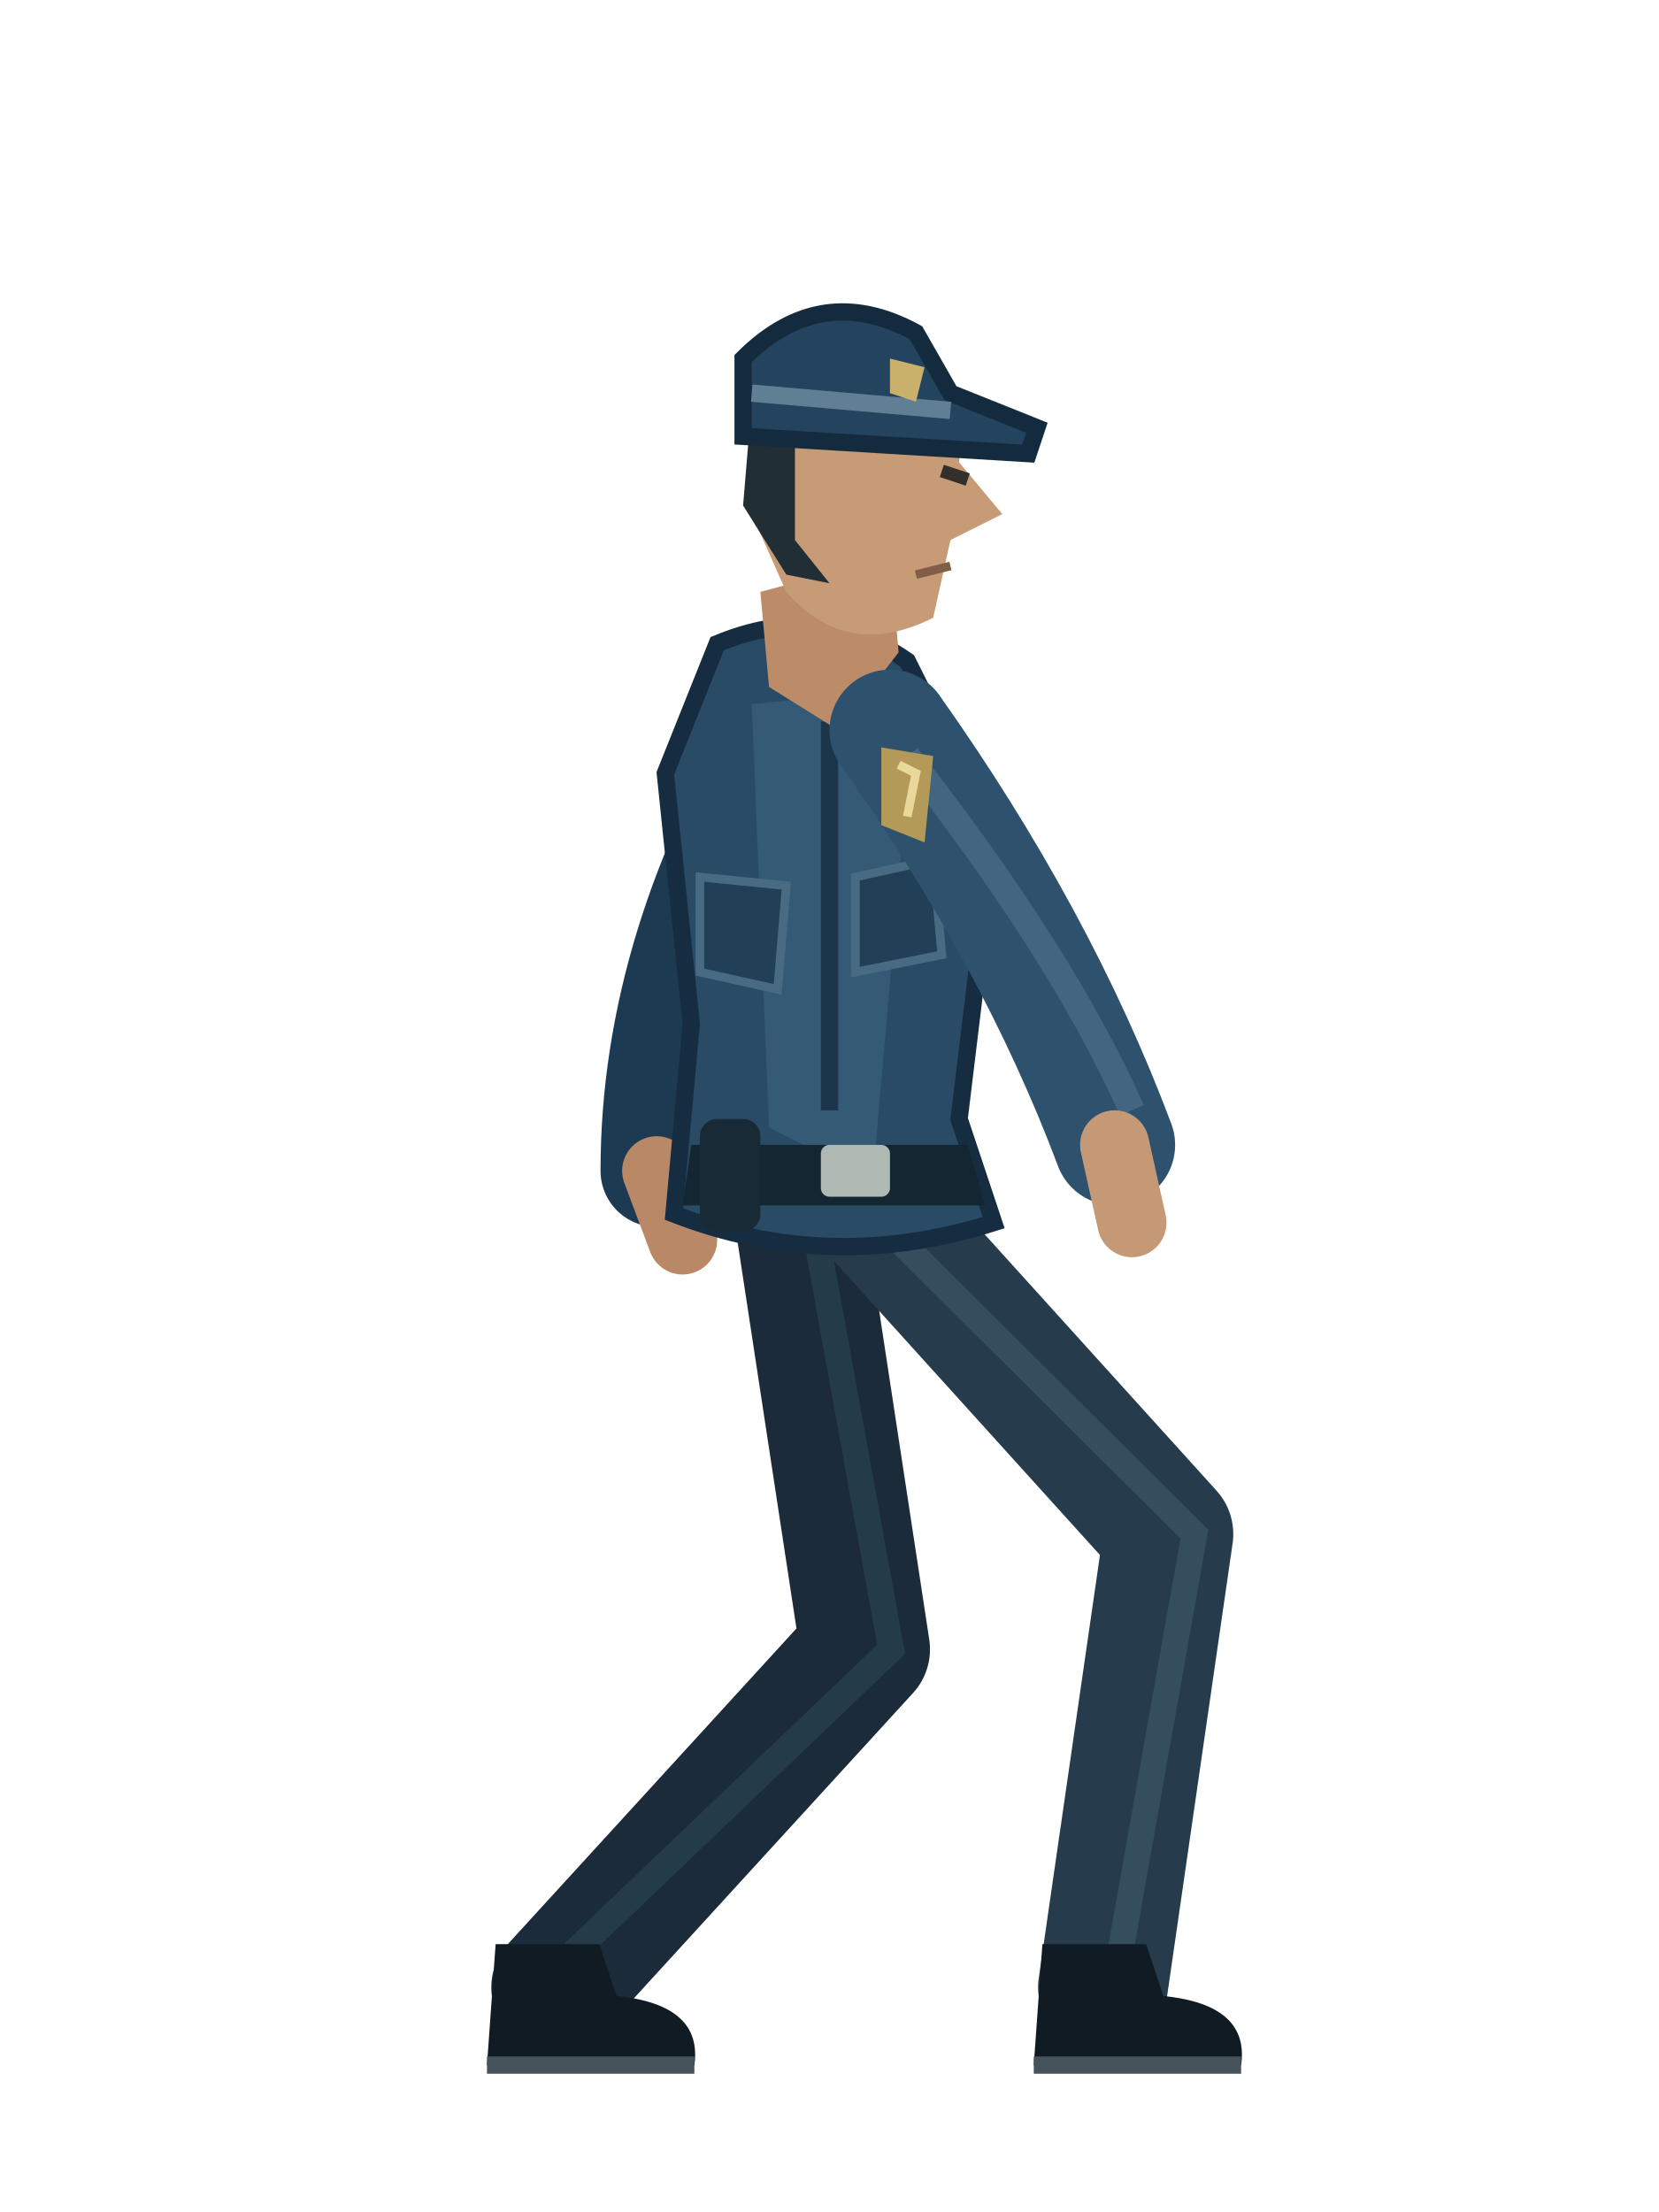
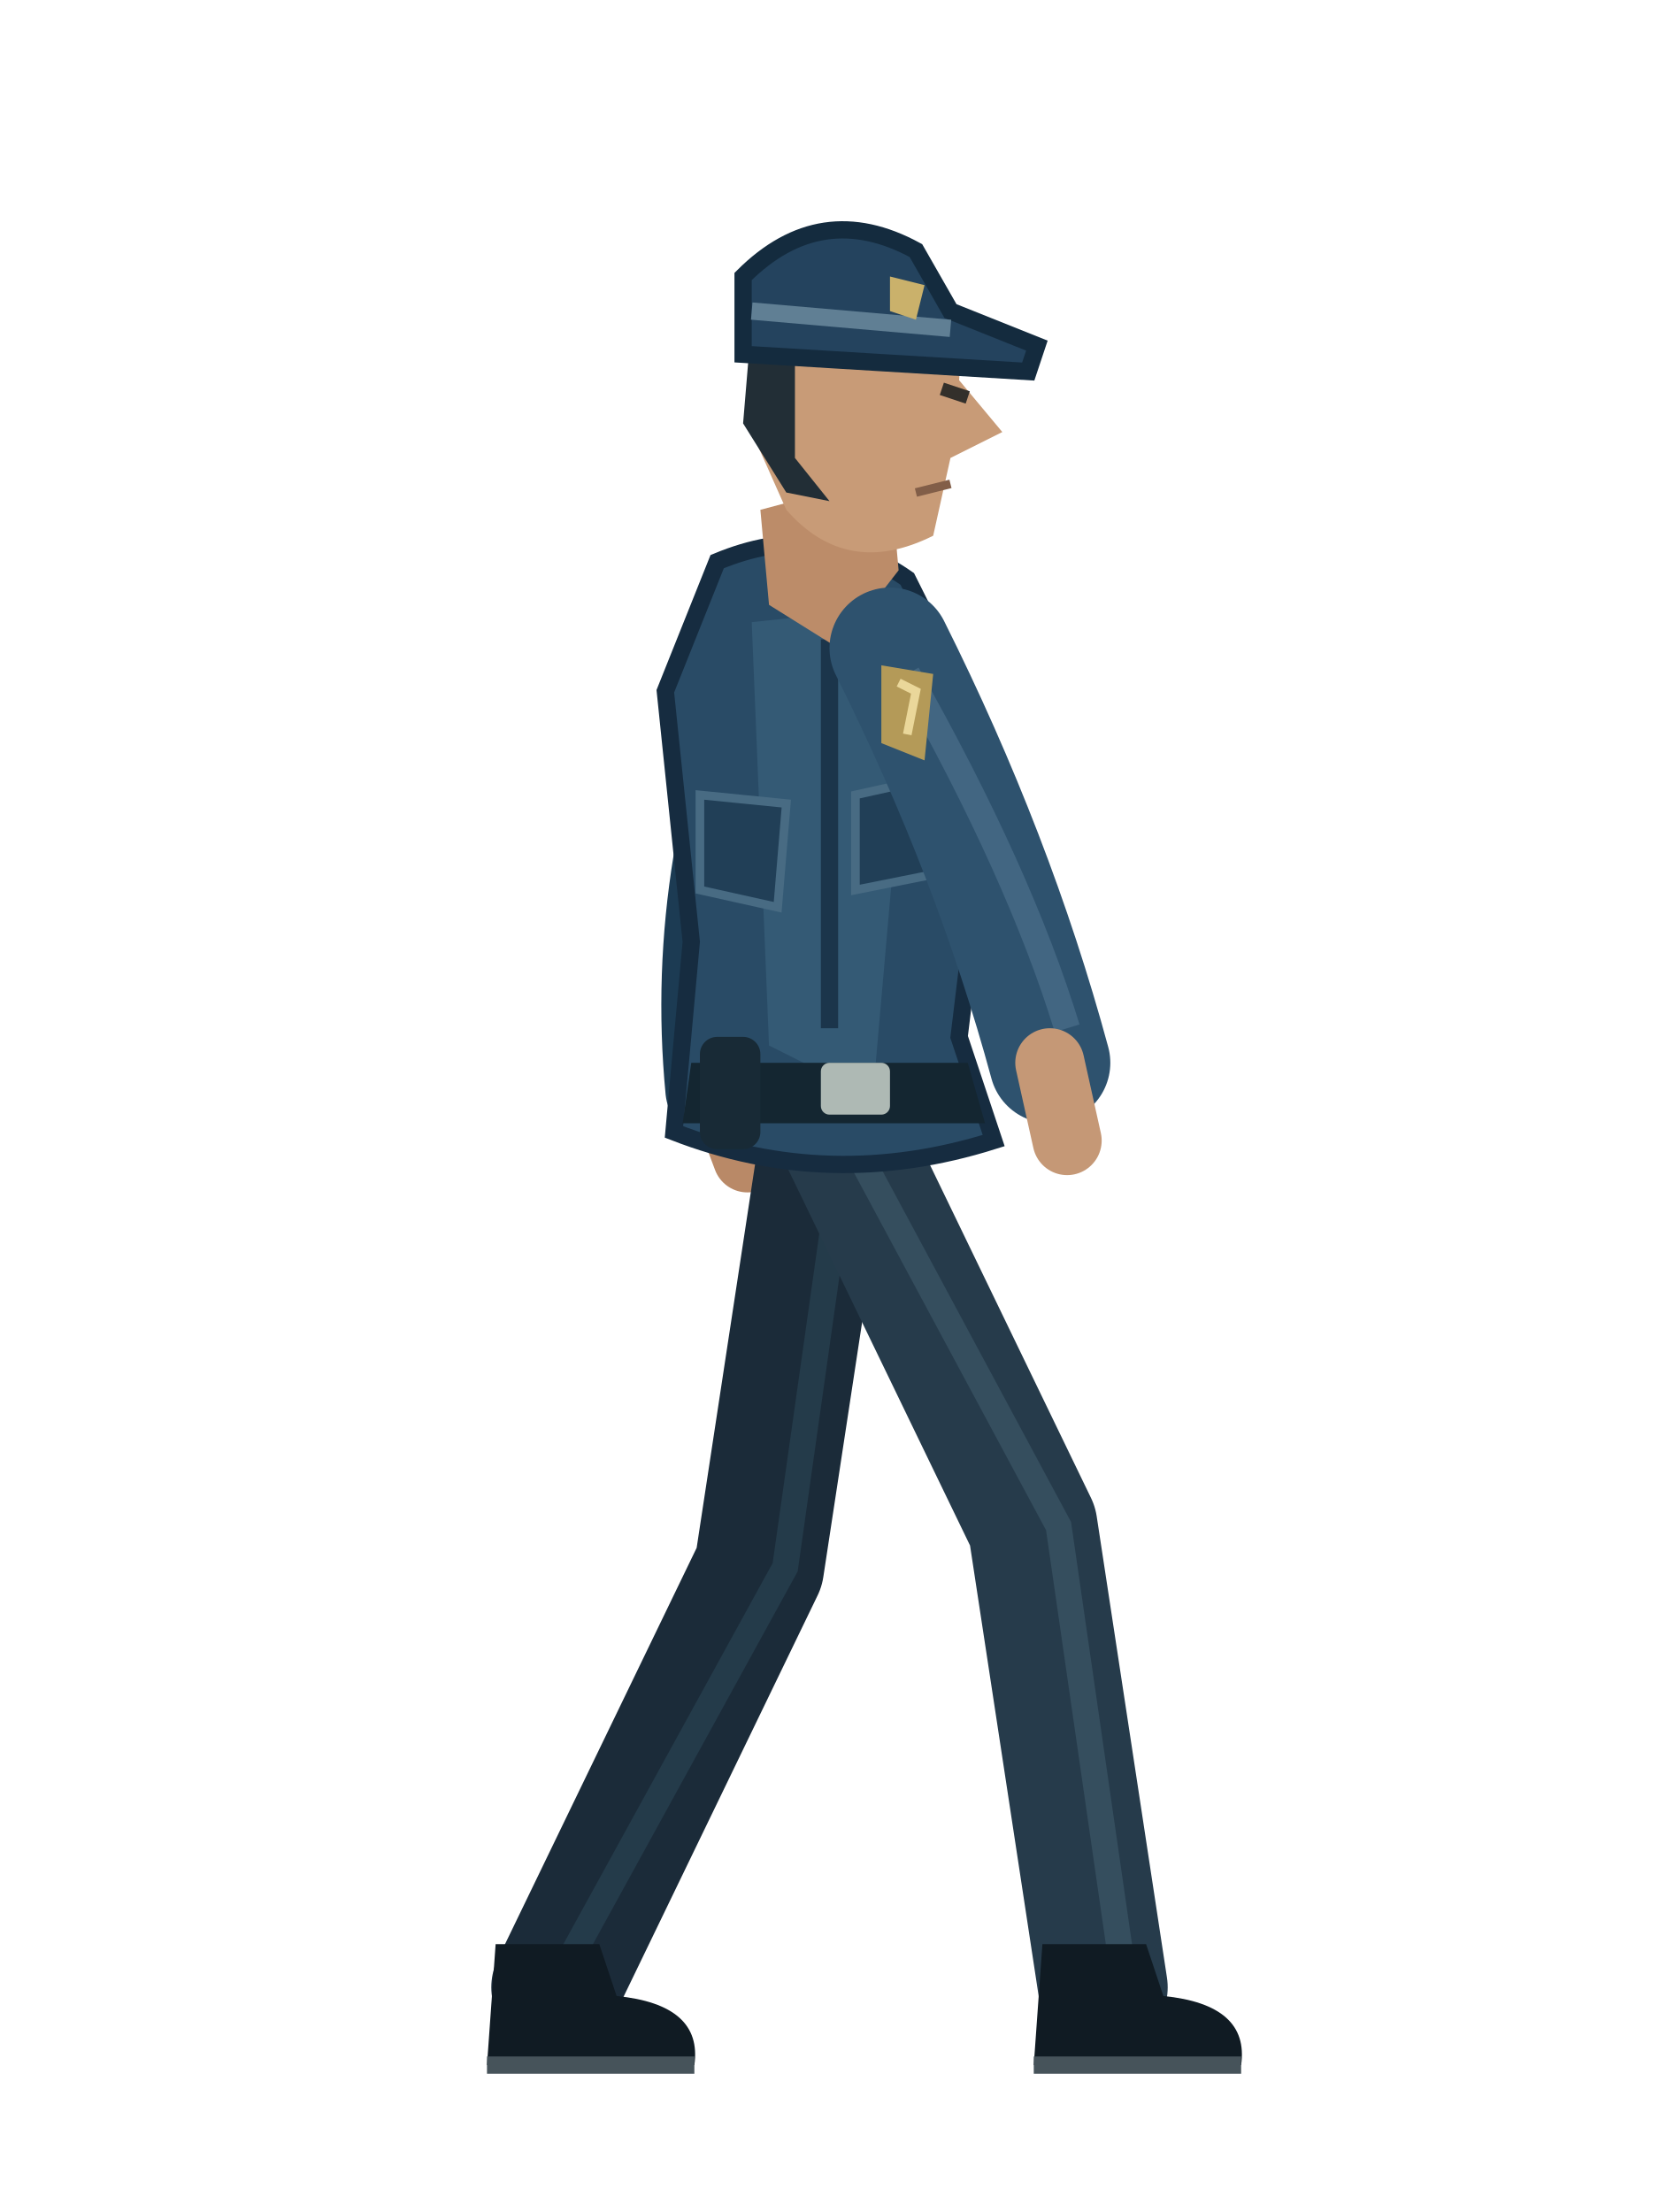
<svg xmlns="http://www.w3.org/2000/svg" width="192" height="256" viewBox="0 0 192 256" role="img" aria-label="Guard walking frame 0">
  <g id="far-arm">
-     <path d="M92 83.5 Q76.0 109.5 76.0 135.5" fill="none" stroke="#1c3b53" stroke-width="13" stroke-linecap="round" />
-     <path d="M76.0 135.5 l3 8" stroke="#b98967" stroke-width="8" stroke-linecap="round" />
+     <path d="M92 74.0 Q81.0 100.0 83.5 126.0" fill="none" stroke="#1c3b53" stroke-width="13" stroke-linecap="round" />
+     <path d="M83.5 126.0 l3 8" stroke="#b98967" stroke-width="8" stroke-linecap="round" />
  </g>
  <g id="far-leg">
-     <path d="M92.00 137.50 L100.13 190.88 L64.36 230.00" fill="none" stroke="#1b2b39" stroke-width="15" stroke-linecap="round" stroke-linejoin="round" />
-     <path d="M94.00 140.50 L103.13 190.88 L66.36 226.00" fill="none" stroke="#243b4a" stroke-width="3" />
+     <path d="M96.00 128.00 L87.87 181.38 L64.36 230.00" fill="none" stroke="#1b2b39" stroke-width="15" stroke-linecap="round" stroke-linejoin="round" />
+     <path d="M98.00 131.00 L90.87 181.38 L66.36 226.00" fill="none" stroke="#243b4a" stroke-width="3" />
    <path d="M57.36 225.00 L69.36 225.00 L71.36 231.00 Q81.36 232.00 80.36 239.00 L56.36 239.00 Z" fill="#101b23" />
    <path d="M56.36 239.00 H80.36" stroke="#46535a" stroke-width="2" />
  </g>
  <g id="near-leg">
-     <path d="M99.00 137.50 L135.23 177.55 L127.64 230.00" fill="none" stroke="#263b4b" stroke-width="15" stroke-linecap="round" stroke-linejoin="round" />
-     <path d="M101.00 140.50 L138.23 177.55 L129.64 226.00" fill="none" stroke="#354e5e" stroke-width="3" />
+     <path d="M96.00 128.00 L119.51 176.62 L127.64 230.00" fill="none" stroke="#263b4b" stroke-width="15" stroke-linecap="round" stroke-linejoin="round" />
+     <path d="M98.00 131.00 L122.51 176.62 L129.64 226.00" fill="none" stroke="#354e5e" stroke-width="3" />
    <path d="M120.64 225.00 L132.64 225.00 L134.64 231.00 Q144.64 232.00 143.64 239.00 L119.64 239.00 Z" fill="#101b23" />
    <path d="M119.64 239.00 H143.64" stroke="#46535a" stroke-width="2" />
  </g>
-   <g id="uniform" transform="translate(0 2.5)">
+   <g id="uniform" transform="translate(0 -7.0)">
    <path d="M83 72 Q95 67 105 74 L115 94 111 127 115 139 Q96 145 78 138 L80 116 77 87 Z" fill="#294b66" stroke="#162c40" stroke-width="2" />
    <path d="M87 79 L89 128 101 134 106 77" fill="#345a75" />
    <path d="M81 99 L91 100 90 112 81 110 Z M99 99 L108 97 109 108 99 110 Z" fill="#213f57" stroke="#486b83" />
    <path d="M96 81 L96 126" stroke="#1b354b" stroke-width="2" />
    <path d="M80 130 L112 130 114 137 79 137 Z" fill="#142631" />
    <rect x="95" y="130" width="8" height="6" rx="1" fill="#aeb9b4" />
    <rect x="81" y="127" width="7" height="13" rx="2" fill="#182a36" />
    <path d="M88 66 L89 77 97 82 104 73 103 62 Z" fill="#bc8c69" />
    <path d="M87 45 Q89 33 102 36 Q112 38 111 51 L116 57 110 60 108 69 Q98 74 91 66 L87 57 Z" fill="#c89b77" />
    <path d="M87 44 L92 45 92 60 96 65 91 64 86 56 Z" fill="#222e36" />
    <path d="M86 39 Q95 30 106 36 L110 43 120 47 119 50 86 48 Z" fill="#24435e" stroke="#142b3e" stroke-width="2" />
    <path d="M87 43 L110 45" stroke="#607f94" stroke-width="2" />
    <path d="M103 39 l4 1 -1 4 -3 -1 Z" fill="#cab16b" />
    <path d="M109 52 l3 1" stroke="#33302b" stroke-width="1.5" />
    <path d="M106 64 l4 -1" stroke="#825e48" />
  </g>
  <g id="near-arm">
-     <path d="M103 84.5 Q120.0 108.5 129.0 132.5" fill="none" stroke="#2e526e" stroke-width="14" stroke-linecap="round" />
-     <path d="M105 87.5 Q123.0 110.5 131.0 128.5" fill="none" stroke="#426682" stroke-width="3" />
-     <path d="M129.0 132.5 l2 9" stroke="#c59876" stroke-width="8" stroke-linecap="round" />
-     <path d="M102 86.5 l6 1 -1 10 -5 -2 Z" fill="#b49a58" />
-     <path d="M104 88.5 l2 1 -1 5" stroke="#ead79a" fill="none" />
+     <path d="M103 75.0 Q115.0 99.0 121.5 123.0" fill="none" stroke="#2e526e" stroke-width="14" stroke-linecap="round" />
+     <path d="M105 78.0 Q118.0 101.0 123.5 119.0" fill="none" stroke="#426682" stroke-width="3" />
+     <path d="M121.5 123.0 l2 9" stroke="#c59876" stroke-width="8" stroke-linecap="round" />
+     <path d="M102 77.0 l6 1 -1 10 -5 -2 Z" fill="#b49a58" />
+     <path d="M104 79.0 l2 1 -1 5" stroke="#ead79a" fill="none" />
  </g>
</svg>
